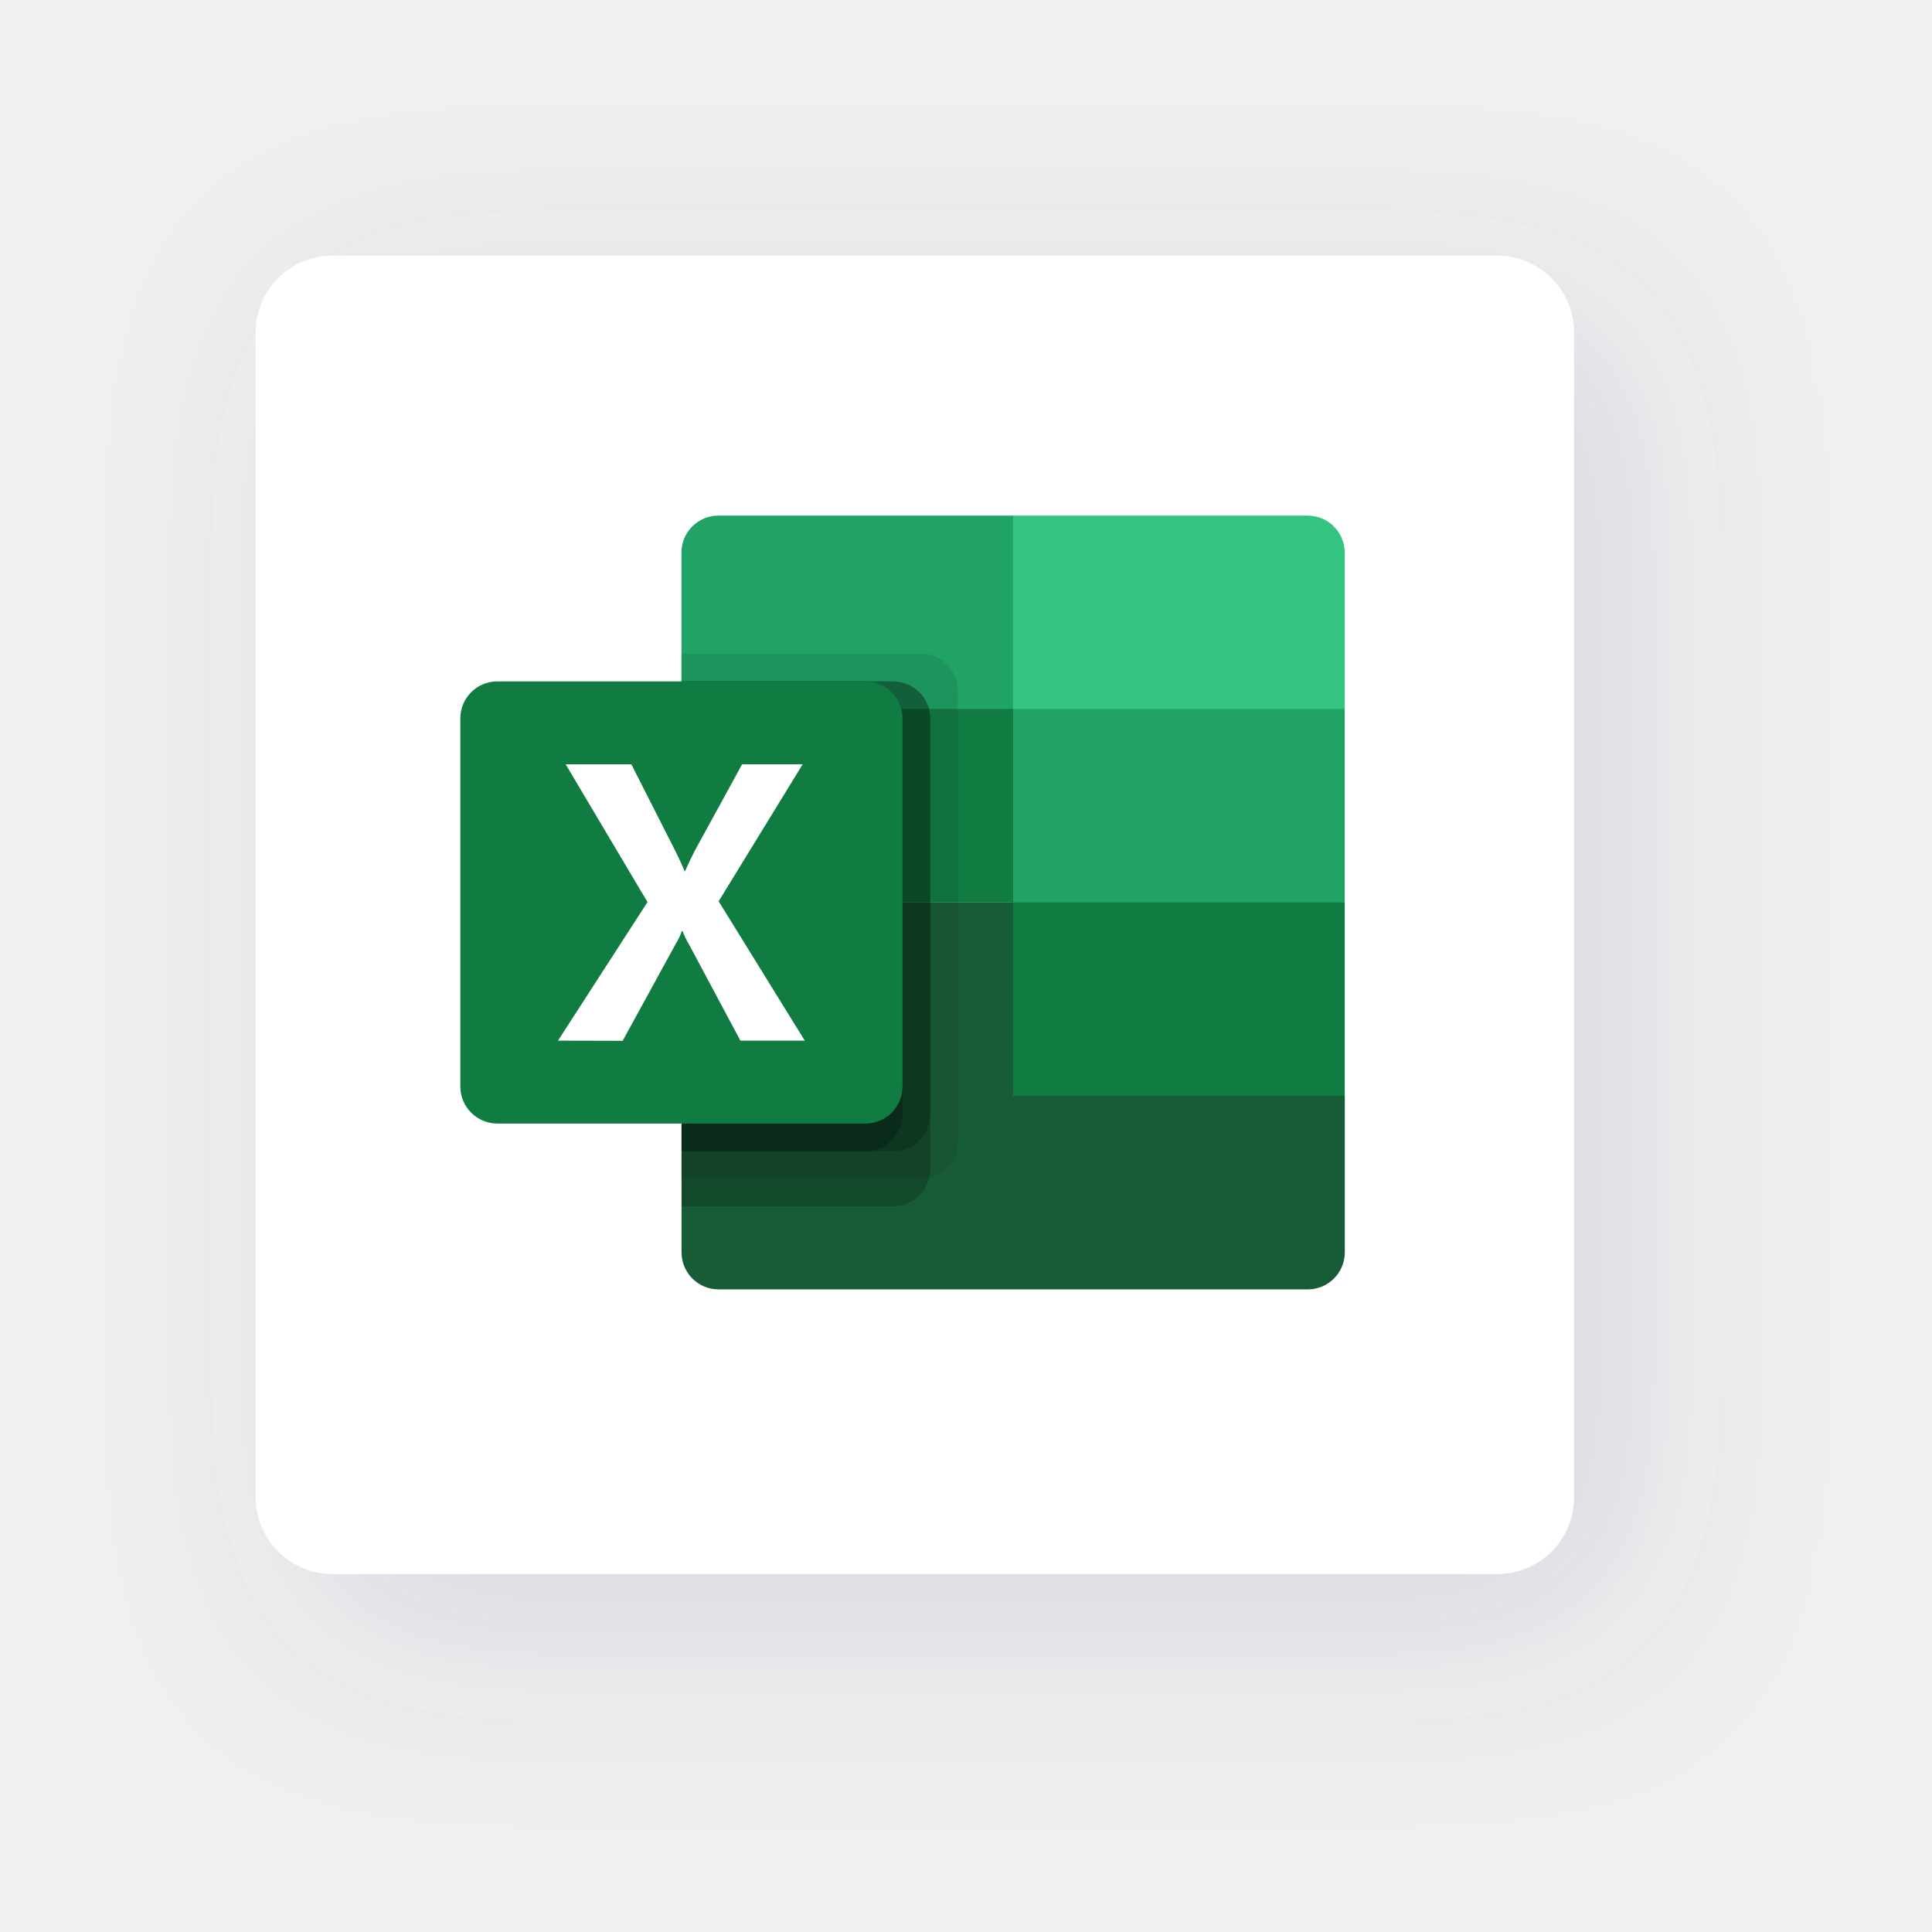
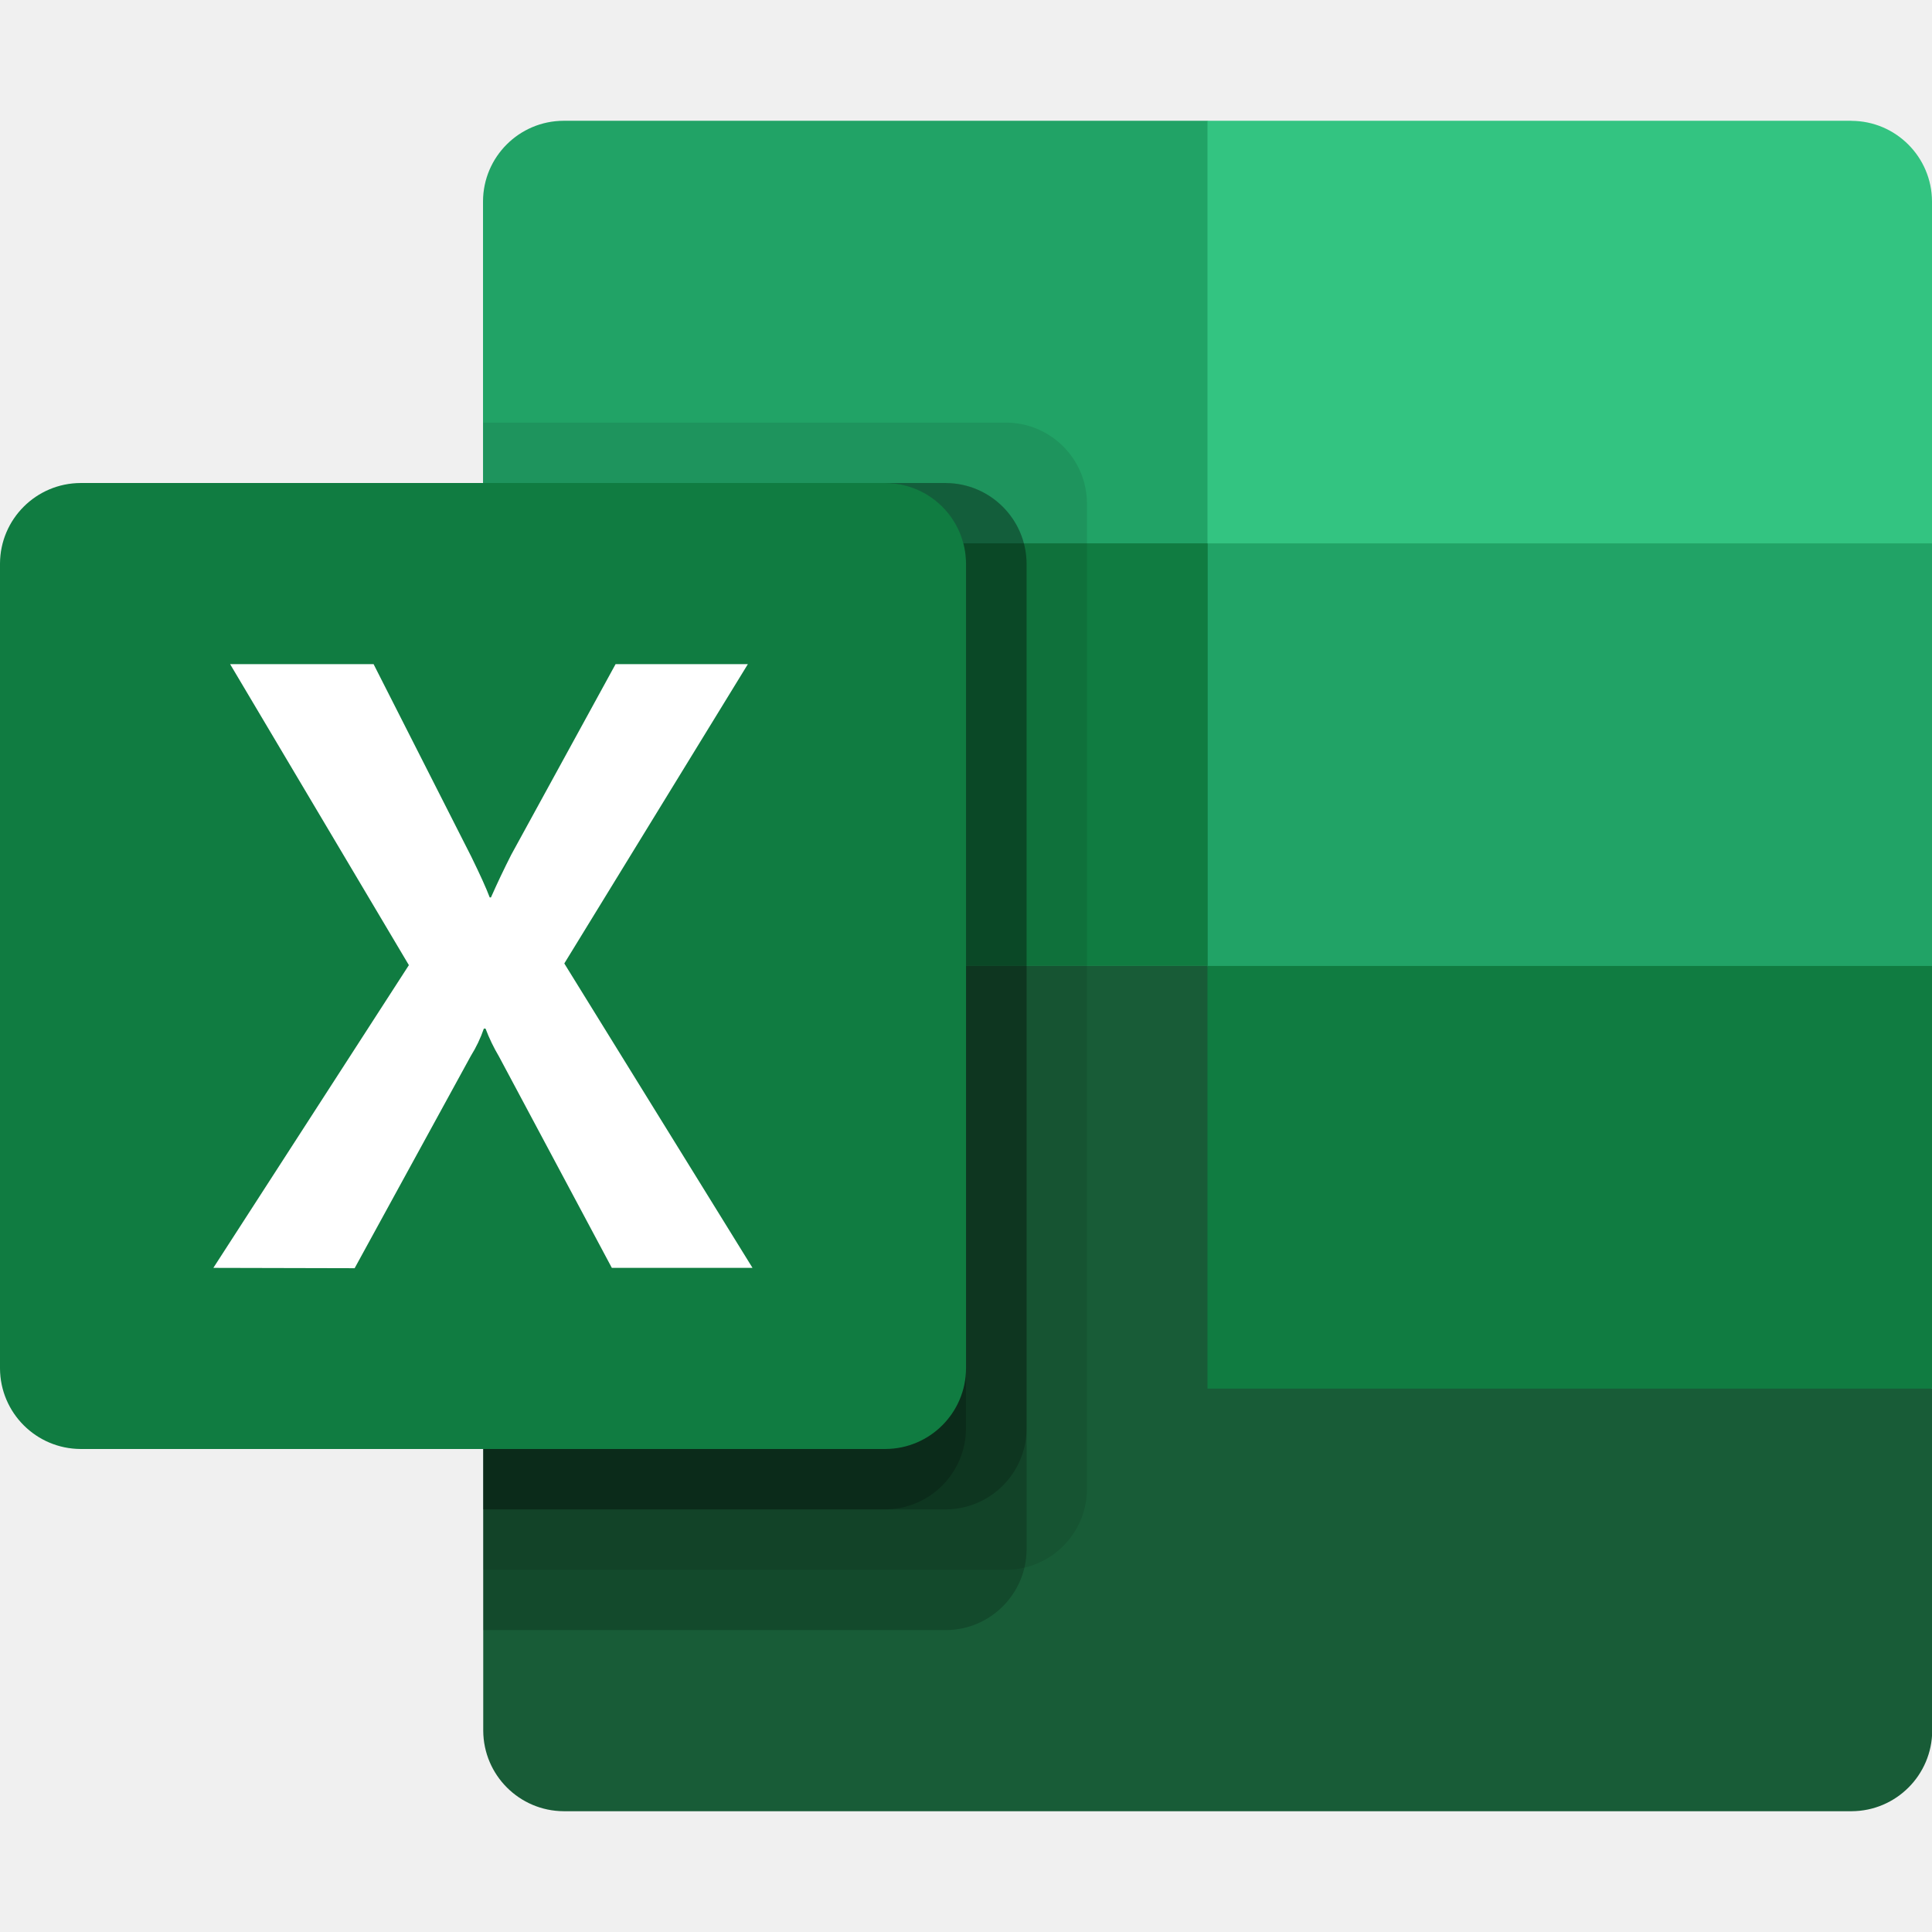
- <svg xmlns="http://www.w3.org/2000/svg" width="75.55" height="75.55" viewBox="0 0 75.55 75.55">
-   <defs>
-     <style>
-             .a{fill:#fff;}.b{fill:#21a366;}.c{fill:#107c41;}.d{fill:#33c481;}.e{fill:#185c37;}.f{fill:rgba(0,0,0,0.09);}.g{fill:rgba(0,0,0,0.2);}.h{fill:none;}.i{filter:url(#a);}
-         </style>
-     <filter id="a" x="0" y="0" width="75.55" height="75.55" filterUnits="userSpaceOnUse">
-       <feOffset dx="2" dy="2" input="SourceAlpha" />
-       <feGaussianBlur stdDeviation="4" result="b" />
-       <feFlood flood-color="#62548a" flood-opacity="0.161" />
-       <feComposite operator="in" in2="b" />
-       <feComposite in="SourceGraphic" />
-     </filter>
-   </defs>
-   <g transform="translate(-888 -292)">
-     <g class="i" transform="matrix(1, 0, 0, 1, 888, 292)">
-       <rect class="a" width="51.55" height="51.55" rx="3" transform="translate(10 10)" />
+ <svg xmlns="http://www.w3.org/2000/svg" width="34.583" height="34.582" viewBox="0 0 34.583 34.582">
+   <path d="M825.864,423.667H814.337a1.447,1.447,0,0,0-1.441,1.44v6.124l12.968,7.565,6.484,2.736,6.485-2.736v-7.565Z" transform="translate(-804.25 -421.505)" fill="#21a366" />
+   <path d="M812.9,432.229h12.968v7.565H812.9Z" transform="translate(-804.25 -422.503)" fill="#107c41" />
+   <path d="M839.1,423.667H827.574v7.565h12.969v-6.124a1.448,1.448,0,0,0-1.441-1.44Z" transform="translate(-805.96 -421.505)" fill="#33c481" />
+   <path d="M825.864,440.791H812.9V454.48a1.448,1.448,0,0,0,1.441,1.441h23.055a1.449,1.449,0,0,0,1.441-1.441v-6.124Z" transform="translate(-804.25 -423.5)" fill="#185c37" />
+   <path d="M827.574,440.791h12.969v7.565H827.574Z" transform="translate(-805.96 -423.5)" fill="#107c41" />
+   <g transform="translate(0 7.565)">
+     <path d="M822.262,429.782H812.9v20.534h9.366a1.452,1.452,0,0,0,1.441-1.441V431.223a1.453,1.453,0,0,0-1.441-1.441Z" transform="translate(-804.25 -429.782)" fill="rgba(0,0,0,0.09)" />
+     <g transform="translate(8.646 1.081)">
+       <path d="M821.181,431.006H812.9v20.533h8.285a1.452,1.452,0,0,0,1.441-1.441V432.446a1.452,1.452,0,0,0-1.441-1.44Z" transform="translate(-812.896 -431.006)" fill="rgba(0,0,0,0.2)" />
+       <path d="M821.181,431.006H812.9v18.372h8.285a1.453,1.453,0,0,0,1.441-1.441v-15.49a1.452,1.452,0,0,0-1.441-1.44Z" transform="translate(-812.896 -431.006)" fill="rgba(0,0,0,0.2)" />
+       <path d="M820.1,431.006h-7.2v18.372h7.2a1.453,1.453,0,0,0,1.441-1.441v-15.49a1.452,1.452,0,0,0-1.441-1.44Z" transform="translate(-812.896 -431.006)" fill="rgba(0,0,0,0.2)" />
    </g>
-     <g transform="translate(0.517 -1.214)">
-       <path class="b" d="M825.864,423.667H814.337a1.447,1.447,0,0,0-1.441,1.44v6.124l12.968,7.565,6.484,2.736,6.485-2.736v-7.565Z" transform="translate(101.234 -110.291)" />
-       <path class="c" d="M812.9,432.229h12.968v7.565H812.9Z" transform="translate(101.234 -111.289)" />
-       <path class="d" d="M839.1,423.667H827.574v7.565h12.969v-6.124a1.448,1.448,0,0,0-1.441-1.44Z" transform="translate(99.524 -110.291)" />
-       <path class="e" d="M825.864,440.791H812.9V454.48a1.448,1.448,0,0,0,1.441,1.441h23.055a1.449,1.449,0,0,0,1.441-1.441v-6.124Z" transform="translate(101.234 -112.286)" />
-       <path class="c" d="M827.574,440.791h12.969v7.565H827.574Z" transform="translate(99.524 -112.286)" />
-       <g transform="translate(905.484 318.778)">
-         <path class="f" d="M822.262,429.782H812.9v20.534h9.366a1.452,1.452,0,0,0,1.441-1.441V431.223a1.453,1.453,0,0,0-1.441-1.441Z" transform="translate(-804.25 -429.782)" />
-         <g transform="translate(8.646 1.081)">
-           <path class="g" d="M821.181,431.006H812.9v20.533h8.285a1.452,1.452,0,0,0,1.441-1.441V432.446a1.452,1.452,0,0,0-1.441-1.44Z" transform="translate(-812.896 -431.006)" />
-           <path class="g" d="M821.181,431.006H812.9v18.372h8.285a1.453,1.453,0,0,0,1.441-1.441v-15.49a1.452,1.452,0,0,0-1.441-1.44Z" transform="translate(-812.896 -431.006)" />
-           <path class="g" d="M820.1,431.006h-7.2v18.372h7.2a1.453,1.453,0,0,0,1.441-1.441v-15.49a1.452,1.452,0,0,0-1.441-1.44Z" transform="translate(-812.896 -431.006)" />
-         </g>
-         <path class="c" d="M804.551,431.006h14.41a1.448,1.448,0,0,1,1.441,1.44v14.41a1.449,1.449,0,0,1-1.441,1.441h-14.41a1.449,1.449,0,0,1-1.441-1.441v-14.41a1.448,1.448,0,0,1,1.441-1.44Z" transform="translate(-803.11 -429.925)" />
-         <path class="a" d="M807.432,445.482l3.5-5.419-3.2-5.388H810.3l1.748,3.444q.24.49.331.732h.022q.174-.392.362-.762l1.869-3.414H817l-3.286,5.358,3.369,5.449h-2.518l-2.02-3.783a3.22,3.22,0,0,1-.241-.5h-.03a2.391,2.391,0,0,1-.233.489l-2.08,3.8Z" transform="translate(-803.613 -430.352)" />
-       </g>
-       <path class="h" d="M803.11,421.22h34.583V455.8H803.11Z" transform="translate(102.374 -110.006)" />
-     </g>
+     <path d="M804.551,431.006h14.41a1.448,1.448,0,0,1,1.441,1.44v14.41a1.449,1.449,0,0,1-1.441,1.441h-14.41a1.449,1.449,0,0,1-1.441-1.441v-14.41a1.448,1.448,0,0,1,1.441-1.44Z" transform="translate(-803.11 -429.925)" fill="#107c41" />
+     <path d="M807.432,445.482l3.5-5.419-3.2-5.388H810.3l1.748,3.444q.24.49.331.732h.022q.174-.392.362-.762l1.869-3.414H817l-3.286,5.358,3.369,5.449h-2.518l-2.02-3.783a3.22,3.22,0,0,1-.241-.5h-.03a2.391,2.391,0,0,1-.233.489l-2.08,3.8Z" transform="translate(-803.613 -430.352)" fill="#fff" />
  </g>
+   <path d="M803.11,421.22h34.583V455.8H803.11Z" transform="translate(-803.11 -421.22)" fill="none" />
</svg>
